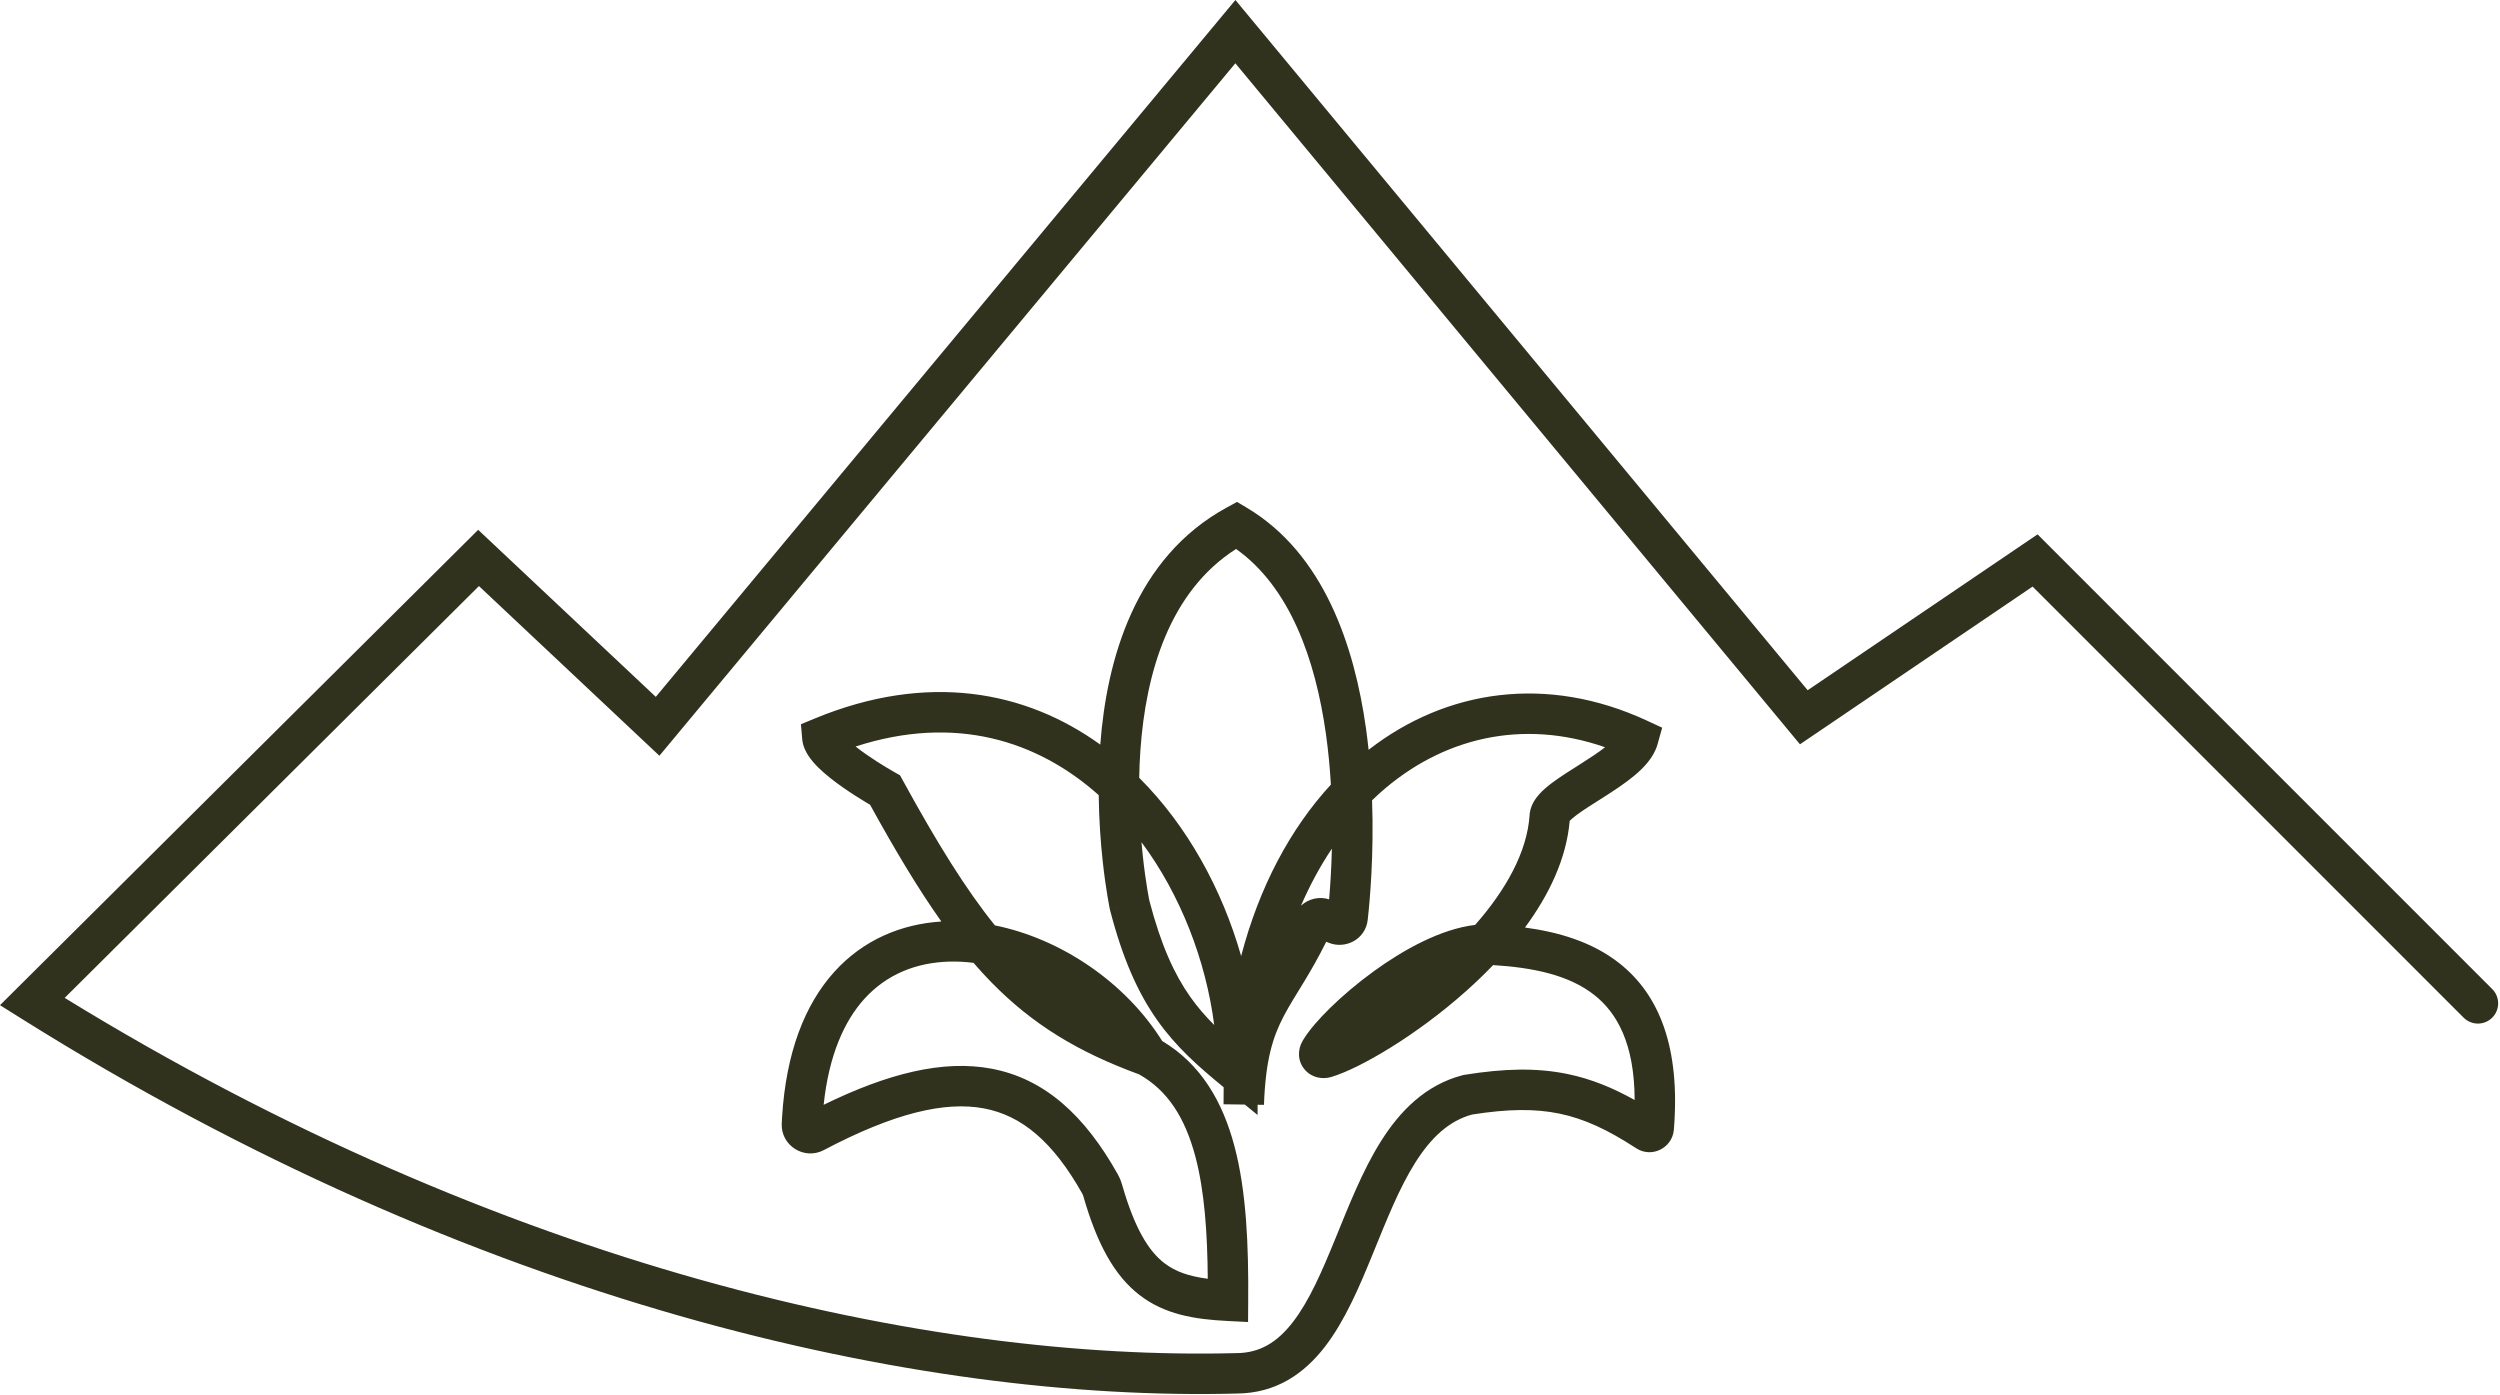
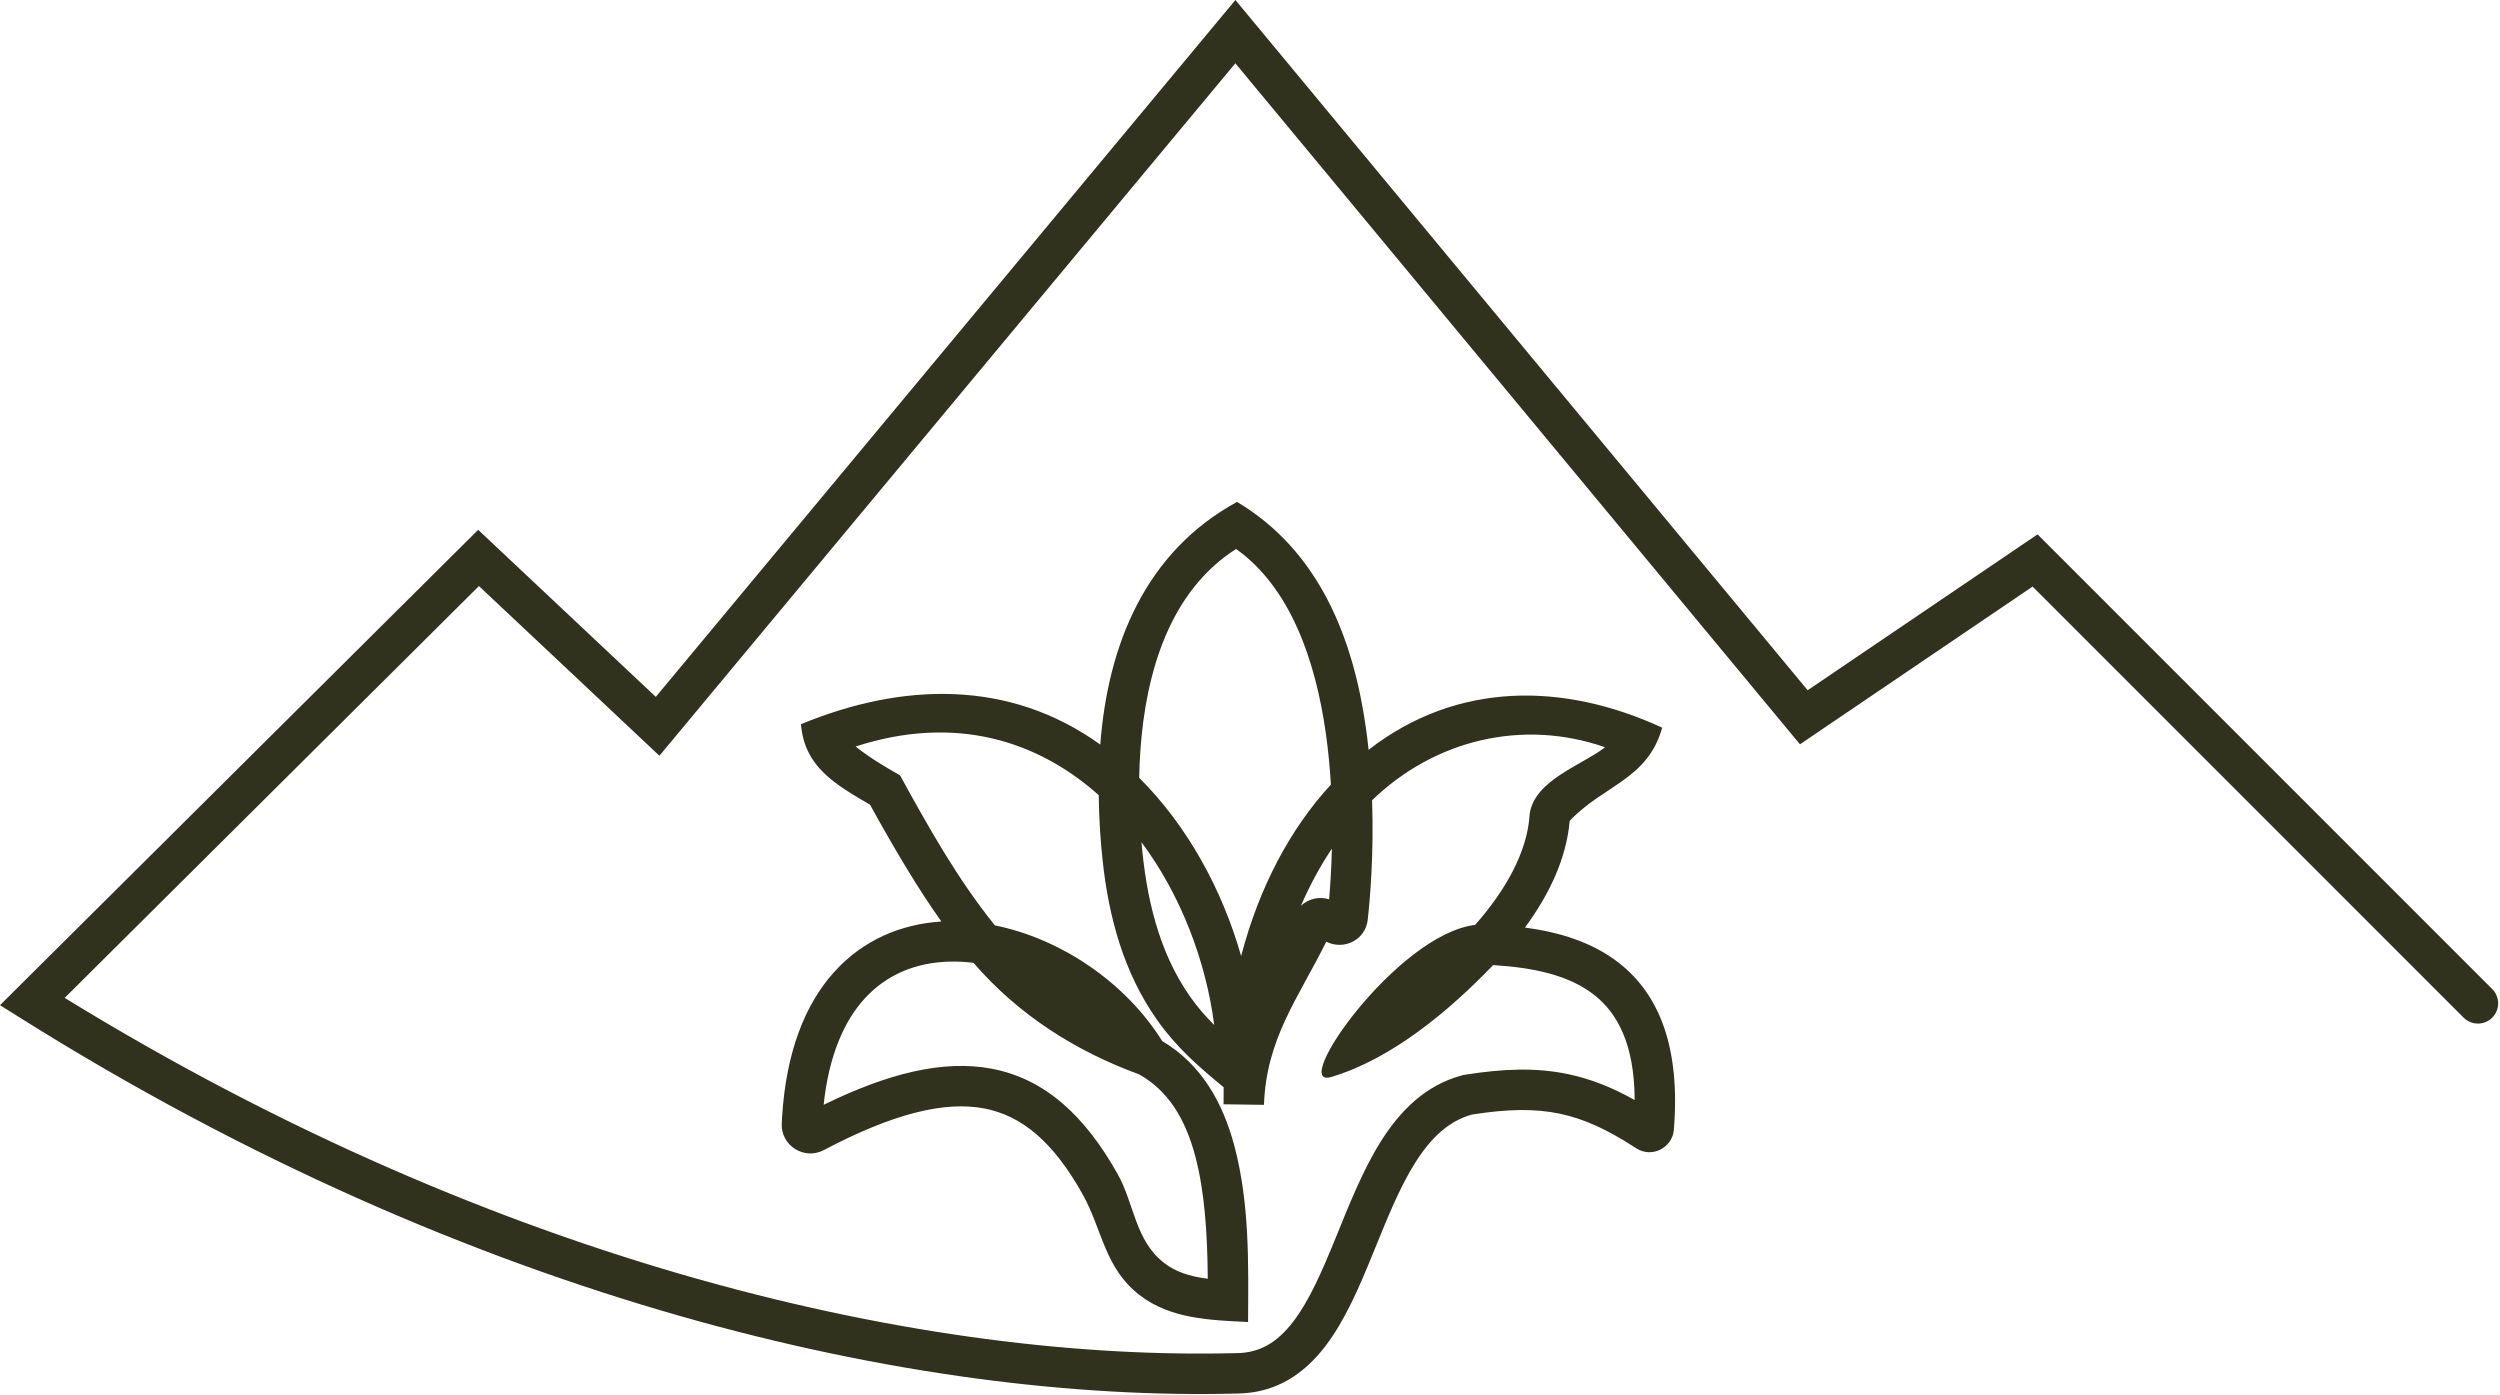
<svg xmlns="http://www.w3.org/2000/svg" width="371" height="207" viewBox="0 0 371 207" fill="none">
-   <path d="M268.256 102.432L302.374 79.299L369.848 146.778C371.019 147.95 371.018 149.849 369.847 151.021C368.675 152.192 366.776 152.192 365.604 151.021L301.637 87.048L267.115 110.456L183.326 9.392L97.856 112.153L71.076 86.971L9.6 148.084C74.893 188.204 138.132 201.981 183.35 200.804L183.389 200.803H183.427C186.979 200.803 189.568 199.171 191.876 196.179C194.29 193.049 196.168 188.712 198.181 183.779C200.125 179.015 202.193 173.698 204.956 169.323C207.752 164.895 211.507 161.02 217.035 159.564L217.178 159.527L217.323 159.504C223.197 158.559 228.044 158.43 232.666 159.392C236.101 160.106 239.287 161.399 242.582 163.243C242.559 154.854 239.95 150.308 236.608 147.666C232.829 144.678 227.486 143.584 221.578 143.22C220.296 144.556 218.974 145.824 217.647 147.01C213.862 150.394 209.884 153.274 206.374 155.453C202.922 157.597 199.737 159.179 197.551 159.827C196.332 160.189 194.747 159.999 193.661 158.772C192.503 157.466 192.577 155.742 193.278 154.518L193.441 154.242C194.297 152.85 195.725 151.215 197.372 149.599C199.178 147.827 201.417 145.913 203.868 144.136C208.243 140.962 213.773 137.869 218.912 137.255C223.449 132.092 226.66 126.423 226.998 120.877L227.006 120.74L227.027 120.604C227.212 119.401 227.876 118.487 228.388 117.907C228.936 117.287 229.602 116.725 230.25 116.234C231.532 115.263 233.188 114.24 234.652 113.309C235.975 112.467 237.193 111.669 238.195 110.893C225.908 106.612 213.95 109.462 204.722 117.729C204.349 118.062 203.981 118.406 203.617 118.758C203.898 126.804 203.3 133.535 202.971 136.493C202.642 139.441 199.619 140.911 197.157 139.896L196.813 139.755C195.658 142.083 194.562 143.973 193.562 145.627C192.329 147.663 191.359 149.165 190.507 150.791C188.931 153.8 187.813 157.162 187.573 163.959L186.63 163.945L186.626 165.464L184.735 163.919L181.575 163.875C181.569 163.026 181.575 162.183 181.591 161.347C177.884 158.311 174.566 155.403 171.742 151.406C168.865 147.334 166.609 142.296 164.736 135.077L164.719 135.01L164.704 134.942L167.64 134.323C164.704 134.942 164.704 134.942 164.704 134.94C164.704 134.94 164.703 134.939 164.703 134.938C164.703 134.935 164.702 134.932 164.701 134.928C164.7 134.92 164.698 134.91 164.695 134.897C164.69 134.872 164.683 134.836 164.674 134.79C164.655 134.699 164.629 134.567 164.597 134.398C164.533 134.06 164.444 133.57 164.341 132.947C164.135 131.702 163.87 129.92 163.635 127.743C163.341 125.032 163.089 121.69 163.049 117.998C153.957 109.888 141.722 106.002 126.97 110.782C127.442 111.157 127.961 111.54 128.501 111.919C129.578 112.674 130.659 113.355 131.479 113.851C131.886 114.097 132.224 114.295 132.457 114.43C132.574 114.497 132.664 114.548 132.724 114.582C132.753 114.599 132.776 114.612 132.79 114.62C132.797 114.624 132.802 114.626 132.805 114.628L132.807 114.629L133.563 115.051L133.979 115.811C139.069 125.112 143.347 132.007 147.646 137.328C157.45 139.31 167.025 145.779 172.468 154.485C178.269 157.941 181.46 163.564 183.189 170.083C184.972 176.8 185.294 184.786 185.234 193.055L185.212 196.189L182.081 196.029C177.313 195.785 172.85 195.085 169.09 192.171C165.346 189.27 162.786 184.562 160.759 177.488C160.722 177.361 160.674 177.25 160.634 177.179C156.274 169.405 151.596 165.532 146.011 164.485C140.228 163.401 132.679 165.176 122.245 170.677C119.361 172.197 115.858 170.025 116.009 166.724L116.059 165.789C116.646 156.212 119.426 149.067 123.824 144.207C128.156 139.42 133.808 137.13 139.696 136.752C136.289 131.949 132.876 126.254 129.122 119.428C128.908 119.302 128.654 119.155 128.372 118.984C127.481 118.445 126.278 117.689 125.056 116.832C123.851 115.987 122.542 114.986 121.488 113.953C120.962 113.437 120.433 112.85 120.007 112.212C119.604 111.609 119.134 110.728 119.044 109.658L118.861 107.473L120.888 106.635C137.66 99.699 152.203 102.515 163.282 110.499C164.229 97.939 168.395 82.751 182.075 75.303L183.577 74.484L185.047 75.361C196.487 82.186 201.006 95.92 202.716 108.123C202.864 109.178 202.99 110.229 203.1 111.271C214.681 102.276 229.606 100.101 244.348 106.917L246.667 107.989L245.978 110.45C245.415 112.457 243.838 114.018 242.521 115.115C241.105 116.294 239.394 117.404 237.871 118.372C236.268 119.391 234.903 120.237 233.874 121.017C233.418 121.362 233.121 121.629 232.942 121.818C232.451 127.486 229.834 132.861 226.305 137.646C231.254 138.314 236.281 139.758 240.329 142.959C246.242 147.634 249.385 155.452 248.403 167.64C248.186 170.339 245.141 171.92 242.802 170.395C238.565 167.632 235.09 166.025 231.443 165.266C227.823 164.512 223.811 164.549 218.431 165.403C215.018 166.346 212.378 168.808 210.029 172.527C207.617 176.348 205.766 181.069 203.735 186.046C201.773 190.855 199.619 195.963 196.627 199.843C193.543 203.842 189.377 206.775 183.504 206.801L183.505 206.802C136.275 208.032 70.548 193.408 3.2 151.174L0 149.167L70.961 78.626L97.32 103.414L183.335 0L268.256 102.432ZM140.836 142.704C135.984 142.845 131.586 144.572 128.272 148.233C125.319 151.497 123.013 156.538 122.23 163.953C131.803 159.267 139.978 157.25 147.116 158.588C155.135 160.091 161.051 165.656 165.867 174.243C166.159 174.763 166.376 175.311 166.526 175.836C168.42 182.444 170.514 185.684 172.766 187.429C174.43 188.718 176.448 189.404 179.233 189.767C179.179 182.874 178.742 176.719 177.39 171.622C175.867 165.884 173.276 161.81 169.046 159.437C160.043 156.139 153.229 152.057 147.002 145.655C146.146 144.775 145.304 143.852 144.47 142.885C143.245 142.732 142.03 142.67 140.836 142.704ZM169.395 124.979C169.458 125.721 169.528 126.429 169.601 127.097C169.823 129.147 170.069 130.817 170.26 131.967C170.355 132.541 170.436 132.985 170.492 133.28C170.52 133.428 170.542 133.539 170.557 133.61C170.559 133.621 170.561 133.632 170.562 133.641C172.305 140.332 174.303 144.631 176.643 147.943C177.716 149.463 178.886 150.808 180.189 152.109C178.948 142.511 175.193 132.783 169.395 124.979ZM183.431 81.466C173.551 87.777 170.027 99.848 169.229 111.422C169.136 112.779 169.081 114.117 169.058 115.422C176.213 122.562 181.372 131.996 184.185 141.88C186.867 131.608 191.495 122.965 197.503 116.434C197.361 114.008 197.129 111.492 196.773 108.956C195.21 97.801 191.399 87.126 183.431 81.466ZM197.652 125.938C195.937 128.498 194.397 131.326 193.066 134.403C194.158 133.395 195.738 132.987 197.239 133.459C197.409 131.51 197.579 128.928 197.652 125.938Z" fill="#30321D" />
+   <path d="M268.256 102.432L302.374 79.299L369.848 146.778C371.019 147.95 371.018 149.849 369.847 151.021C368.675 152.192 366.776 152.192 365.604 151.021L301.637 87.048L267.115 110.456L183.326 9.392L97.856 112.153L71.076 86.971L9.6 148.084C74.893 188.204 138.132 201.981 183.35 200.804L183.389 200.803H183.427C186.979 200.803 189.568 199.171 191.876 196.179C194.29 193.049 196.168 188.712 198.181 183.779C200.125 179.015 202.193 173.698 204.956 169.323C207.752 164.895 211.507 161.02 217.035 159.564L217.178 159.527L217.323 159.504C223.197 158.559 228.044 158.43 232.666 159.392C236.101 160.106 239.287 161.399 242.582 163.243C242.559 154.854 239.95 150.308 236.608 147.666C232.829 144.678 227.486 143.584 221.578 143.22C215.206 149.863 206.604 157.142 197.551 159.827C191.216 161.706 207.329 138.64 218.912 137.255C223.449 132.092 226.66 126.423 226.998 120.877L227.006 120.74C227.801 115.719 234.711 113.594 238.195 110.893C225.936 106.622 212.89 109.792 203.617 118.758C203.898 126.804 203.3 133.535 202.971 136.493C202.642 139.441 199.619 140.911 197.157 139.896L196.813 139.755C192.628 148.189 187.92 154.134 187.573 163.959L181.575 163.875C181.569 163.026 181.575 162.183 181.591 161.347C177.884 158.311 174.566 155.403 171.742 151.406C166.78 144.382 164.548 136.178 163.635 127.743C163.341 125.032 163.089 121.69 163.049 117.998C153.957 109.888 141.722 106.002 126.97 110.782C129.021 112.411 131.279 113.778 133.563 115.051C137.775 122.743 142.118 130.486 147.646 137.328C157.45 139.31 167.025 145.779 172.468 154.485C178.269 157.941 181.46 163.564 183.189 170.083C185.441 178.569 185.274 187.477 185.212 196.189C179.614 195.903 173.725 195.763 169.09 192.171C163.885 188.137 163.6 182.471 160.634 177.179C156.274 169.405 151.596 165.532 146.011 164.485C140.228 163.401 132.679 165.176 122.245 170.677C119.361 172.197 115.858 170.025 116.009 166.724L116.059 165.789C116.646 156.212 119.426 149.067 123.824 144.207C128.156 139.42 133.808 137.13 139.696 136.752C136.289 131.949 132.876 126.254 129.122 119.428C123.929 116.381 119.392 113.825 118.861 107.473C133.758 101.313 149.722 100.727 163.282 110.499C164.404 95.623 170.012 81.876 183.577 74.484C195.712 81.725 200.822 94.609 202.716 108.123C202.864 109.178 202.99 110.229 203.1 111.271C216.246 101.06 232.092 101.251 246.667 107.989C244.5 115.724 237.963 116.49 232.942 121.818C232.451 127.486 229.834 132.861 226.305 137.646C231.254 138.314 236.281 139.758 240.329 142.959C246.242 147.634 249.385 155.452 248.403 167.64C248.186 170.339 245.141 171.92 242.802 170.395C238.565 167.632 235.09 166.025 231.443 165.266C227.823 164.512 223.811 164.549 218.431 165.403C215.018 166.346 212.378 168.808 210.029 172.527C207.617 176.348 205.766 181.069 203.735 186.046C201.773 190.855 199.619 195.963 196.627 199.843C193.543 203.842 189.377 206.775 183.504 206.801L183.505 206.802C136.275 208.032 70.548 193.408 3.2 151.174L0 149.167L70.961 78.626L97.32 103.414L183.335 0L268.256 102.432ZM140.836 142.704C135.984 142.845 131.586 144.572 128.272 148.233C125.319 151.497 123.013 156.538 122.23 163.953C131.803 159.267 139.978 157.25 147.116 158.588C155.135 160.091 161.051 165.656 165.867 174.243C168.339 178.651 168.437 184.074 172.766 187.429C174.43 188.718 176.448 189.404 179.233 189.767C179.179 182.874 178.742 176.719 177.39 171.622C175.867 165.884 173.276 161.81 169.046 159.437C159.531 155.951 151.101 150.571 144.47 142.885C143.245 142.732 142.03 142.67 140.836 142.704ZM169.395 124.979C170.089 133.041 171.901 141.232 176.643 147.943C177.716 149.463 178.886 150.808 180.189 152.109C178.948 142.511 175.193 132.783 169.395 124.979ZM183.431 81.466C173.551 87.777 170.027 99.848 169.229 111.422C169.136 112.779 169.081 114.117 169.058 115.422C176.213 122.562 181.372 131.996 184.185 141.88C186.867 131.608 191.495 122.965 197.503 116.434C197.361 114.008 197.129 111.492 196.773 108.956C195.21 97.801 191.399 87.126 183.431 81.466ZM197.652 125.938C195.937 128.498 194.397 131.326 193.066 134.403C194.158 133.395 195.738 132.987 197.239 133.459C197.409 131.51 197.579 128.928 197.652 125.938Z" fill="#30321D" />
</svg>
